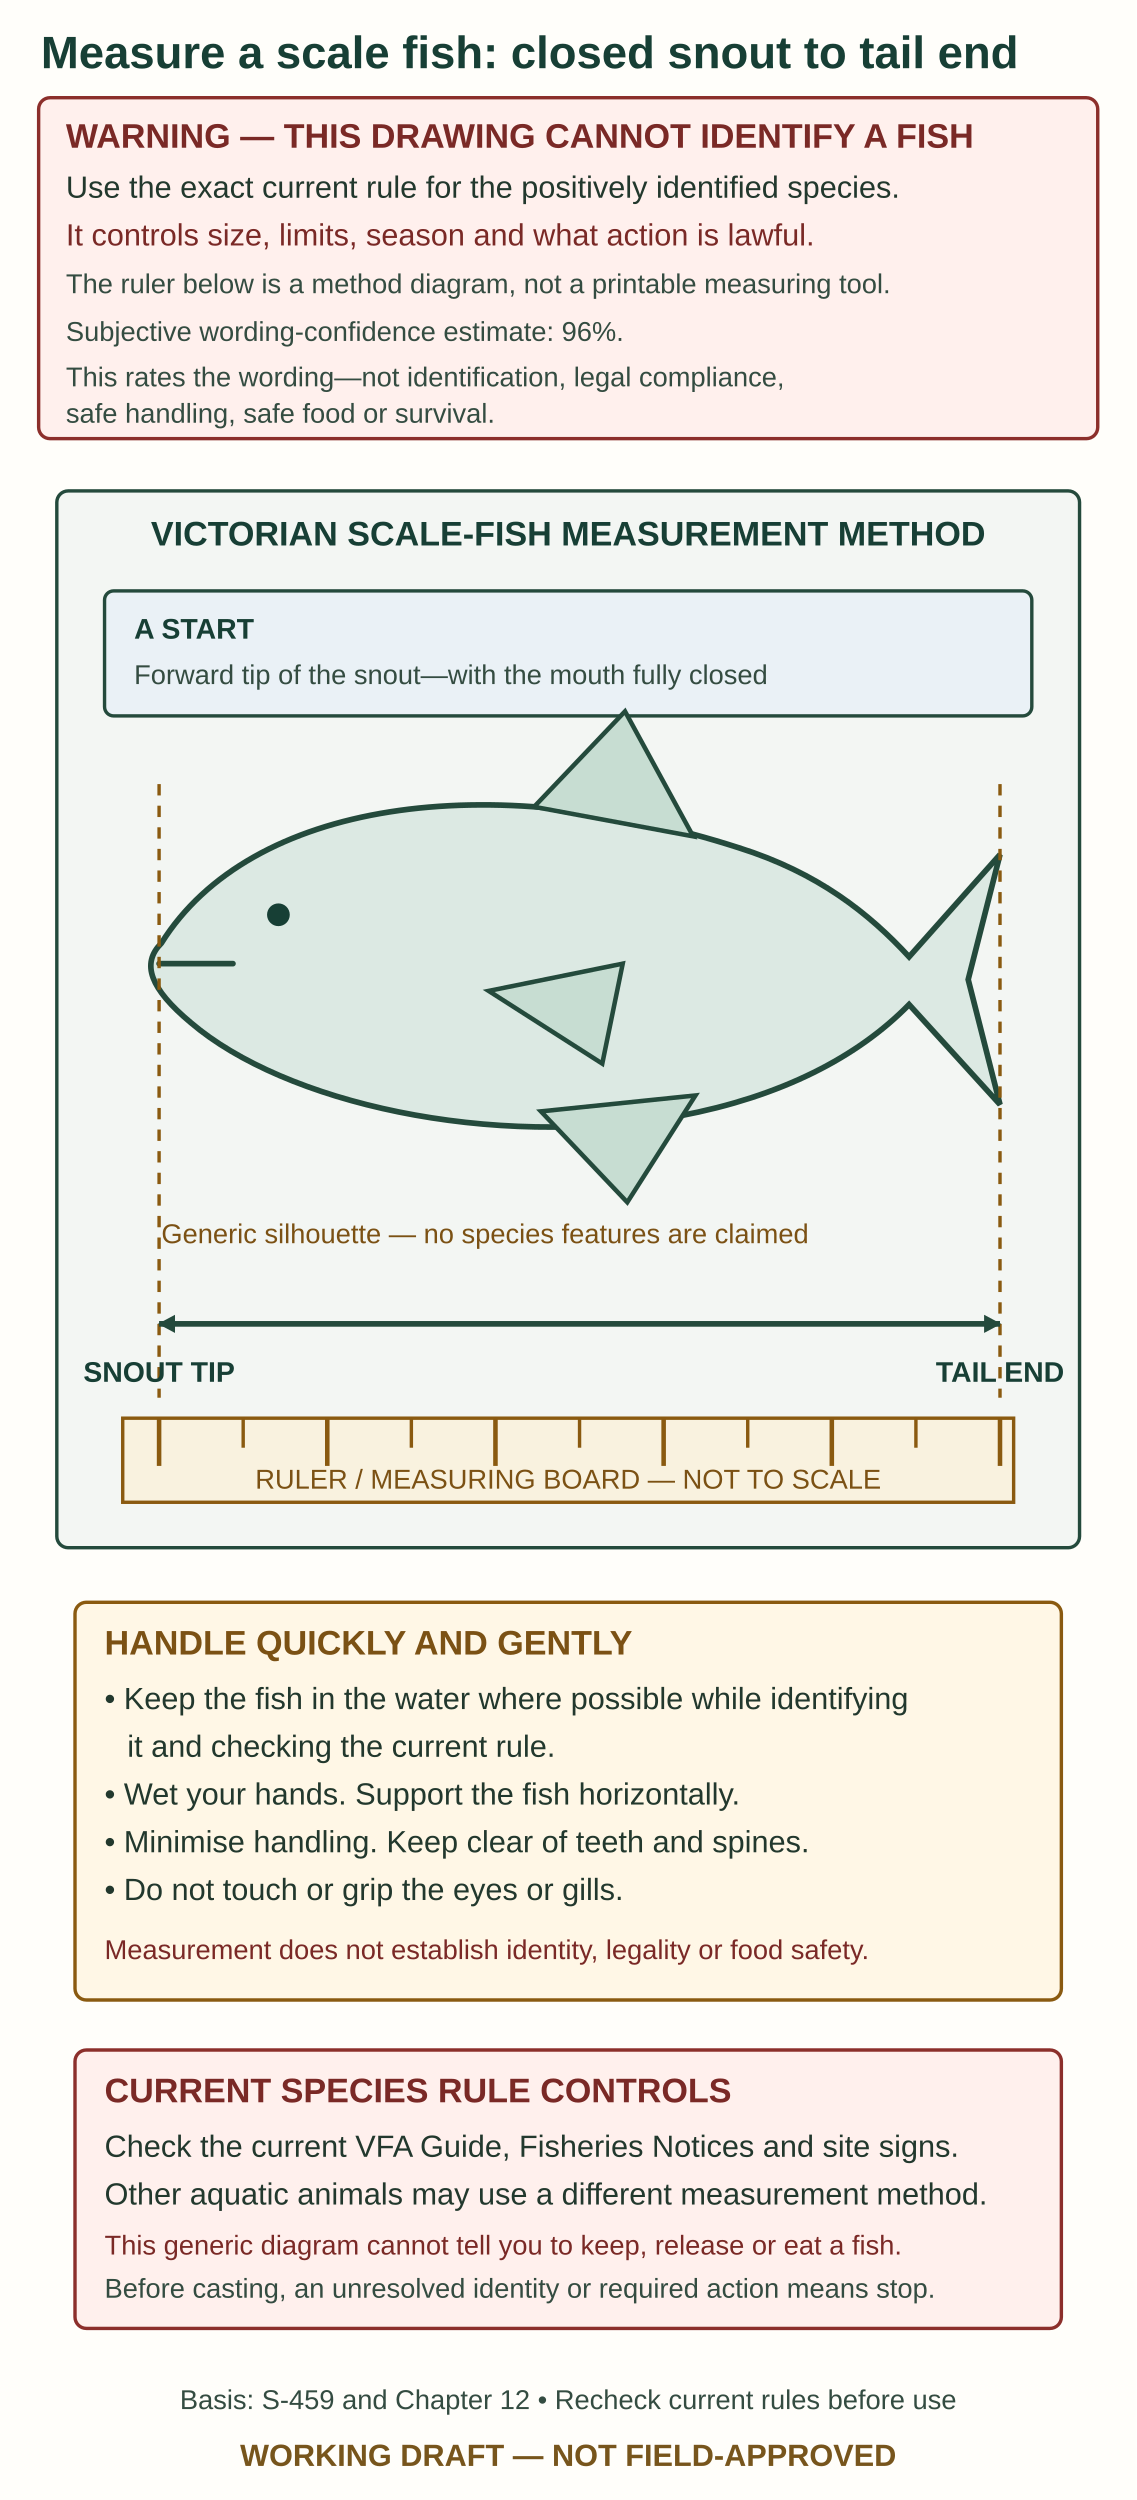
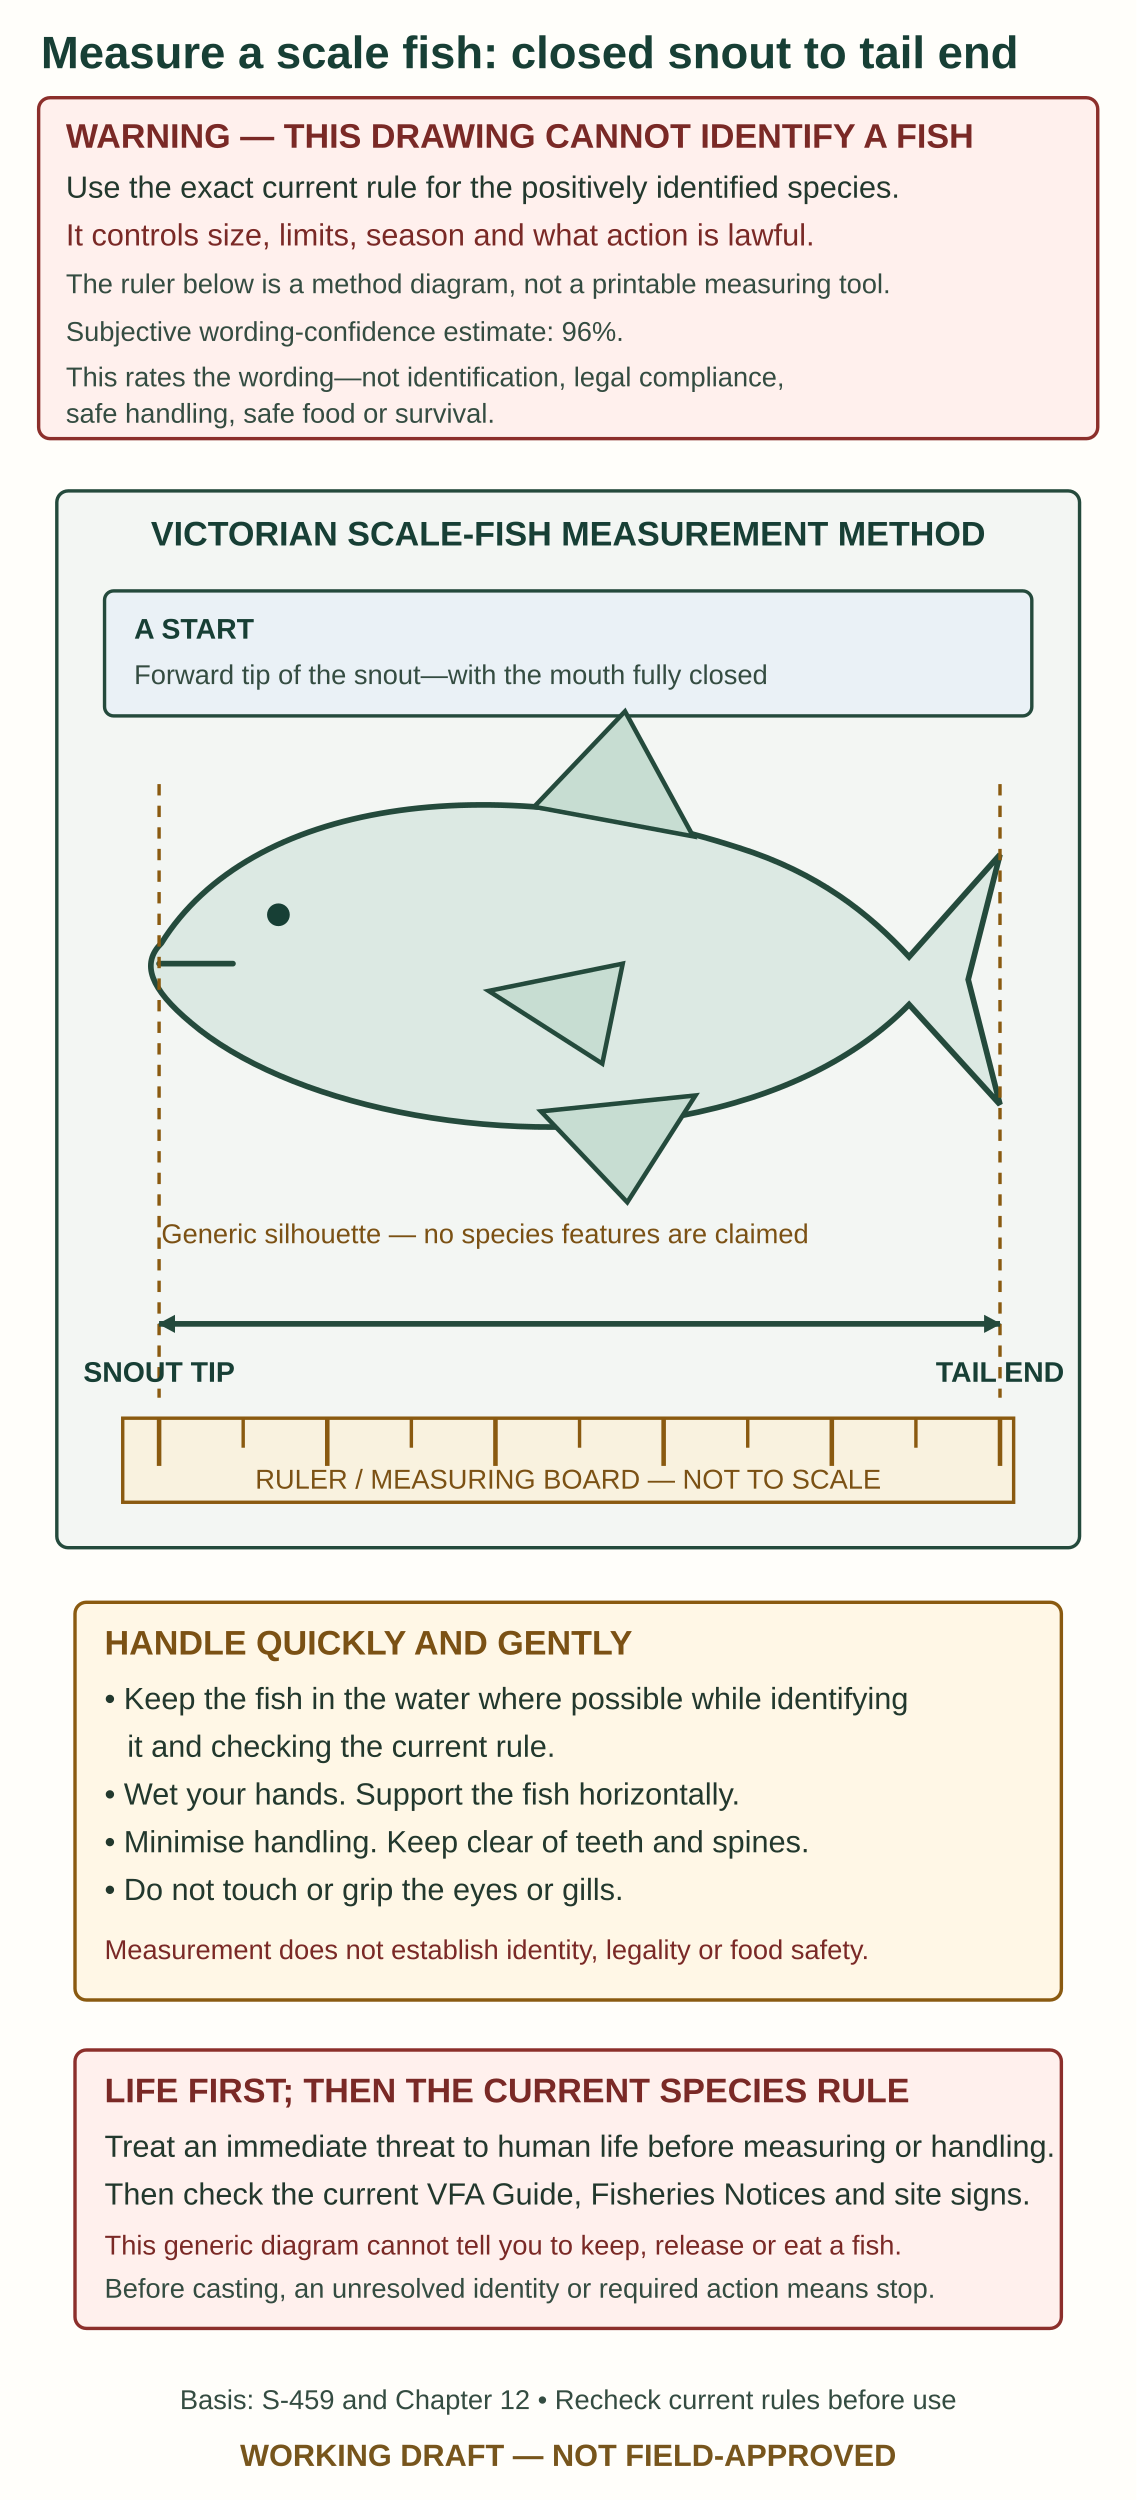
<svg xmlns="http://www.w3.org/2000/svg" width="1000" height="2200" viewBox="0 0 1000 2200" role="img" aria-labelledby="title desc">
  <defs>
    <marker id="arrowStart" markerUnits="userSpaceOnUse" markerWidth="16" markerHeight="16" refX="2" refY="8" orient="auto">
      <path d="M16 0 L1 8 L16 16 Z" fill="#244a3c" />
    </marker>
    <marker id="arrowEnd" markerUnits="userSpaceOnUse" markerWidth="16" markerHeight="16" refX="14" refY="8" orient="auto">
      <path d="M0 0 L15 8 L0 16 Z" fill="#244a3c" />
    </marker>
    <style>
      .bg{fill:#fffefa}.box{fill:#f3f6f3;stroke:#244a3c;stroke-width:3}.warning{fill:#fff0ed;stroke:#8c2f2b;stroke-width:3}.caution{fill:#fff7e6;stroke:#8a5a10;stroke-width:3}.fish{fill:#dce9e3;stroke:#244a3c;stroke-width:5}.fin{fill:#c7ddd2;stroke:#244a3c;stroke-width:4}.guide{fill:none;stroke:#8a5a10;stroke-width:3;stroke-dasharray:10 9}.measure{fill:none;stroke:#244a3c;stroke-width:5;marker-start:url(#arrowStart);marker-end:url(#arrowEnd)}.title{font:700 40px Arial,sans-serif;fill:#173f35}.head{font:700 30px Arial,sans-serif;fill:#173f35}.body{font:27px Arial,sans-serif;fill:#22382d}.small{font:24px Arial,sans-serif;fill:#344c41}.label{font:700 25px Arial,sans-serif;fill:#173f35}.red{fill:#7a2926}.amber{fill:#7b5114}.green{fill:#173f35}
    </style>
  </defs>
  <rect class="bg" width="1000" height="2200" />
  <text class="title" x="36" y="60">Measure a scale fish: closed snout to tail end</text>
  <rect class="warning" x="34" y="86" width="932" height="300" rx="10" />
  <text class="head red" x="58" y="130">WARNING — THIS DRAWING CANNOT IDENTIFY A FISH</text>
  <text class="body" x="58" y="174">Use the exact current rule for the positively identified species.</text>
  <text class="body red" x="58" y="216">It controls size, limits, season and what action is lawful.</text>
  <text class="small" x="58" y="258">The ruler below is a method diagram, not a printable measuring tool.</text>
  <text class="small" x="58" y="300">Subjective wording-confidence estimate: 96%.</text>
  <text class="small" x="58" y="340">This rates the wording—not identification, legal compliance,</text>
  <text class="small" x="58" y="372">safe handling, safe food or survival.</text>
  <rect class="box" x="50" y="432" width="900" height="930" rx="10" />
  <text class="head" x="500" y="480" text-anchor="middle">VICTORIAN SCALE-FISH MEASUREMENT METHOD</text>
  <rect x="92" y="520" width="816" height="110" rx="8" fill="#eaf1f6" stroke="#244a3c" stroke-width="3" />
  <text class="label" x="118" y="562">A  START</text>
  <text class="small" x="118" y="602">Forward tip of the snout—with the mouth fully closed</text>
  <path class="fish" d="M142 830 C220 705 430 675 650 746 C720 768 765 804 800 842 L880 752 L852 862 L880 972 L800 884 C755 930 688 965 598 982 C430 1012 250 970 168 900 C132 870 124 848 142 830 Z" />
  <path class="fin" d="M470 710 L550 626 L610 736 Z" />
  <path class="fin" d="M476 978 L552 1058 L612 964 Z" />
  <path class="fin" d="M430 872 L530 936 L548 848 Z" />
  <circle cx="245" cy="805" r="10" fill="#173f35" />
  <line x1="140" y1="848" x2="205" y2="848" stroke="#244a3c" stroke-width="5" stroke-linecap="round" />
  <text class="small amber" x="142" y="1094">Generic silhouette — no species features are claimed</text>
  <line class="guide" x1="140" y1="690" x2="140" y2="1230" />
  <line class="guide" x1="880" y1="690" x2="880" y2="1230" />
  <path class="measure" d="M140 1165 H880" />
  <text class="label" x="140" y="1216" text-anchor="middle">SNOUT TIP</text>
  <text class="label" x="880" y="1216" text-anchor="middle">TAIL END</text>
  <rect x="108" y="1248" width="784" height="74" fill="#f9f2df" stroke="#8a5a10" stroke-width="3" />
  <line x1="140" y1="1248" x2="140" y2="1290" stroke="#8a5a10" stroke-width="4" />
  <line x1="214" y1="1248" x2="214" y2="1274" stroke="#8a5a10" stroke-width="3" />
  <line x1="288" y1="1248" x2="288" y2="1290" stroke="#8a5a10" stroke-width="4" />
  <line x1="362" y1="1248" x2="362" y2="1274" stroke="#8a5a10" stroke-width="3" />
  <line x1="436" y1="1248" x2="436" y2="1290" stroke="#8a5a10" stroke-width="4" />
  <line x1="510" y1="1248" x2="510" y2="1274" stroke="#8a5a10" stroke-width="3" />
  <line x1="584" y1="1248" x2="584" y2="1290" stroke="#8a5a10" stroke-width="4" />
  <line x1="658" y1="1248" x2="658" y2="1274" stroke="#8a5a10" stroke-width="3" />
  <line x1="732" y1="1248" x2="732" y2="1290" stroke="#8a5a10" stroke-width="4" />
  <line x1="806" y1="1248" x2="806" y2="1274" stroke="#8a5a10" stroke-width="3" />
  <line x1="880" y1="1248" x2="880" y2="1290" stroke="#8a5a10" stroke-width="4" />
  <text class="small amber" x="500" y="1310" text-anchor="middle">RULER / MEASURING BOARD — NOT TO SCALE</text>
  <rect class="caution" x="66" y="1410" width="868" height="350" rx="10" />
  <text class="head amber" x="92" y="1456">HANDLE QUICKLY AND GENTLY</text>
  <text class="body" x="92" y="1504">• Keep the fish in the water where possible while identifying</text>
  <text class="body" x="112" y="1546">it and checking the current rule.</text>
  <text class="body" x="92" y="1588">• Wet your hands. Support the fish horizontally.</text>
  <text class="body" x="92" y="1630">• Minimise handling. Keep clear of teeth and spines.</text>
  <text class="body" x="92" y="1672">• Do not touch or grip the eyes or gills.</text>
  <text class="small red" x="92" y="1724">Measurement does not establish identity, legality or food safety.</text>
  <rect class="warning" x="66" y="1804" width="868" height="245" rx="10" />
-   <text class="head red" x="92" y="1850">CURRENT SPECIES RULE CONTROLS</text>
-   <text class="body" x="92" y="1898">Check the current VFA Guide, Fisheries Notices and site signs.</text>
-   <text class="body" x="92" y="1940">Other aquatic animals may use a different measurement method.</text>
+   <text class="head red" x="92" y="1850">LIFE FIRST; THEN THE CURRENT SPECIES RULE</text>
+   <text class="body" x="92" y="1898">Treat an immediate threat to human life before measuring or handling.</text>
+   <text class="body" x="92" y="1940">Then check the current VFA Guide, Fisheries Notices and site signs.</text>
  <text class="small red" x="92" y="1984">This generic diagram cannot tell you to keep, release or eat a fish.</text>
  <text class="small" x="92" y="2022">Before casting, an unresolved identity or required action means stop.</text>
  <text x="500" y="2120" text-anchor="middle" font-family="Arial,sans-serif" font-size="24" fill="#344c41">Basis: S-459 and Chapter 12 • Recheck current rules before use</text>
  <text x="500" y="2170" text-anchor="middle" font-family="Arial,sans-serif" font-size="27" font-weight="700" fill="#77551c">WORKING DRAFT — NOT FIELD-APPROVED</text>
</svg>
